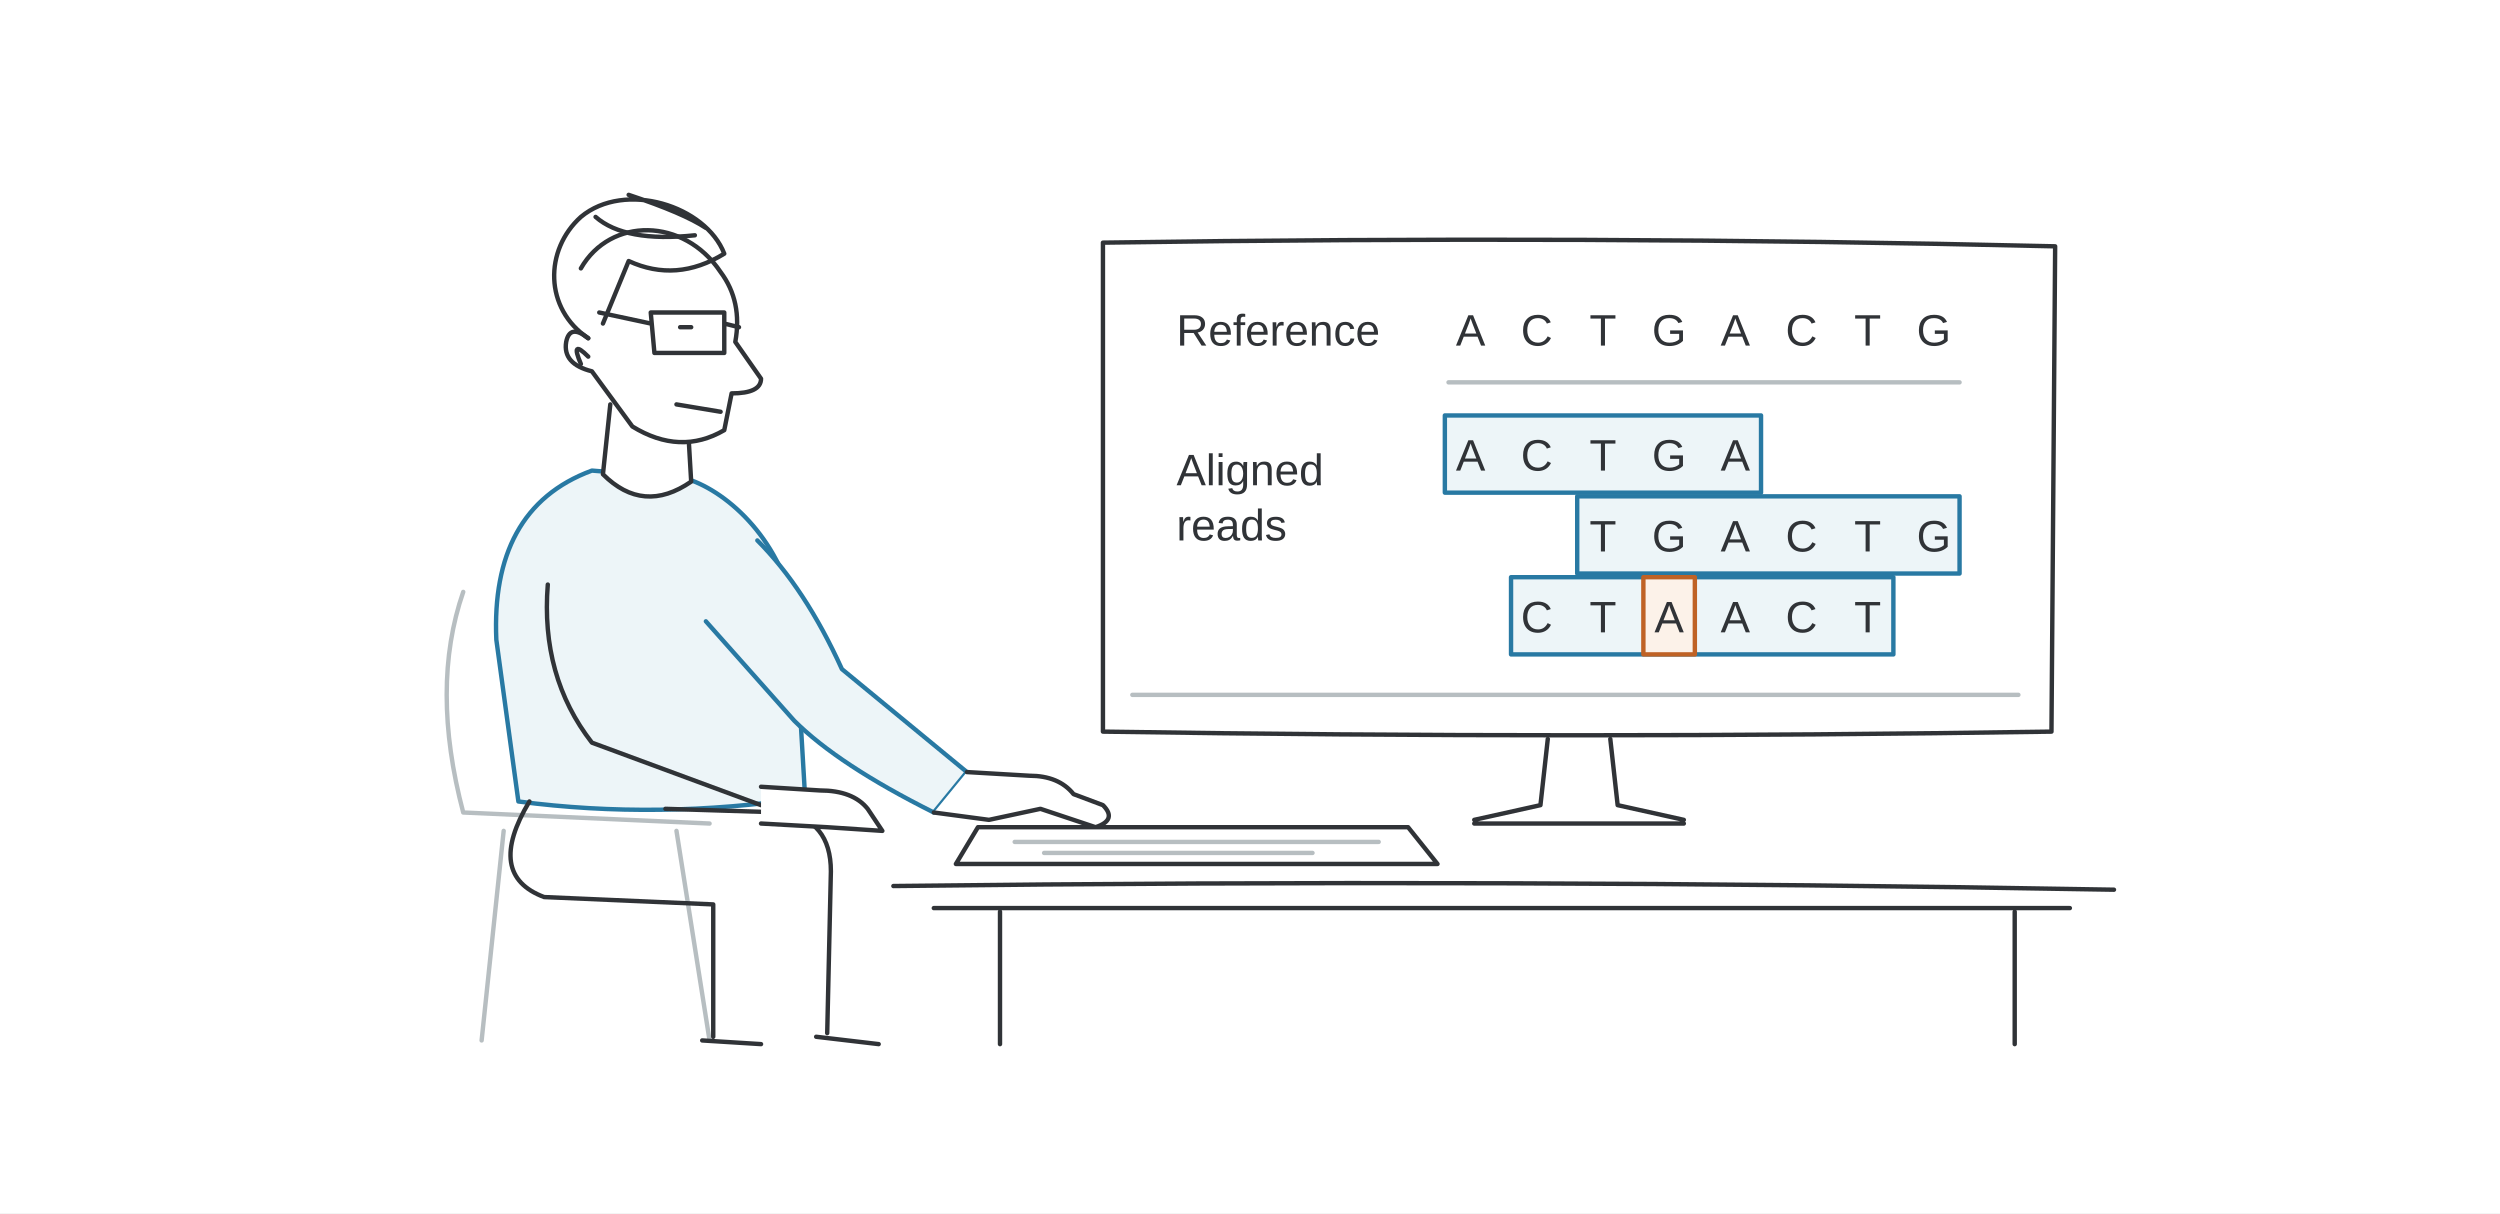
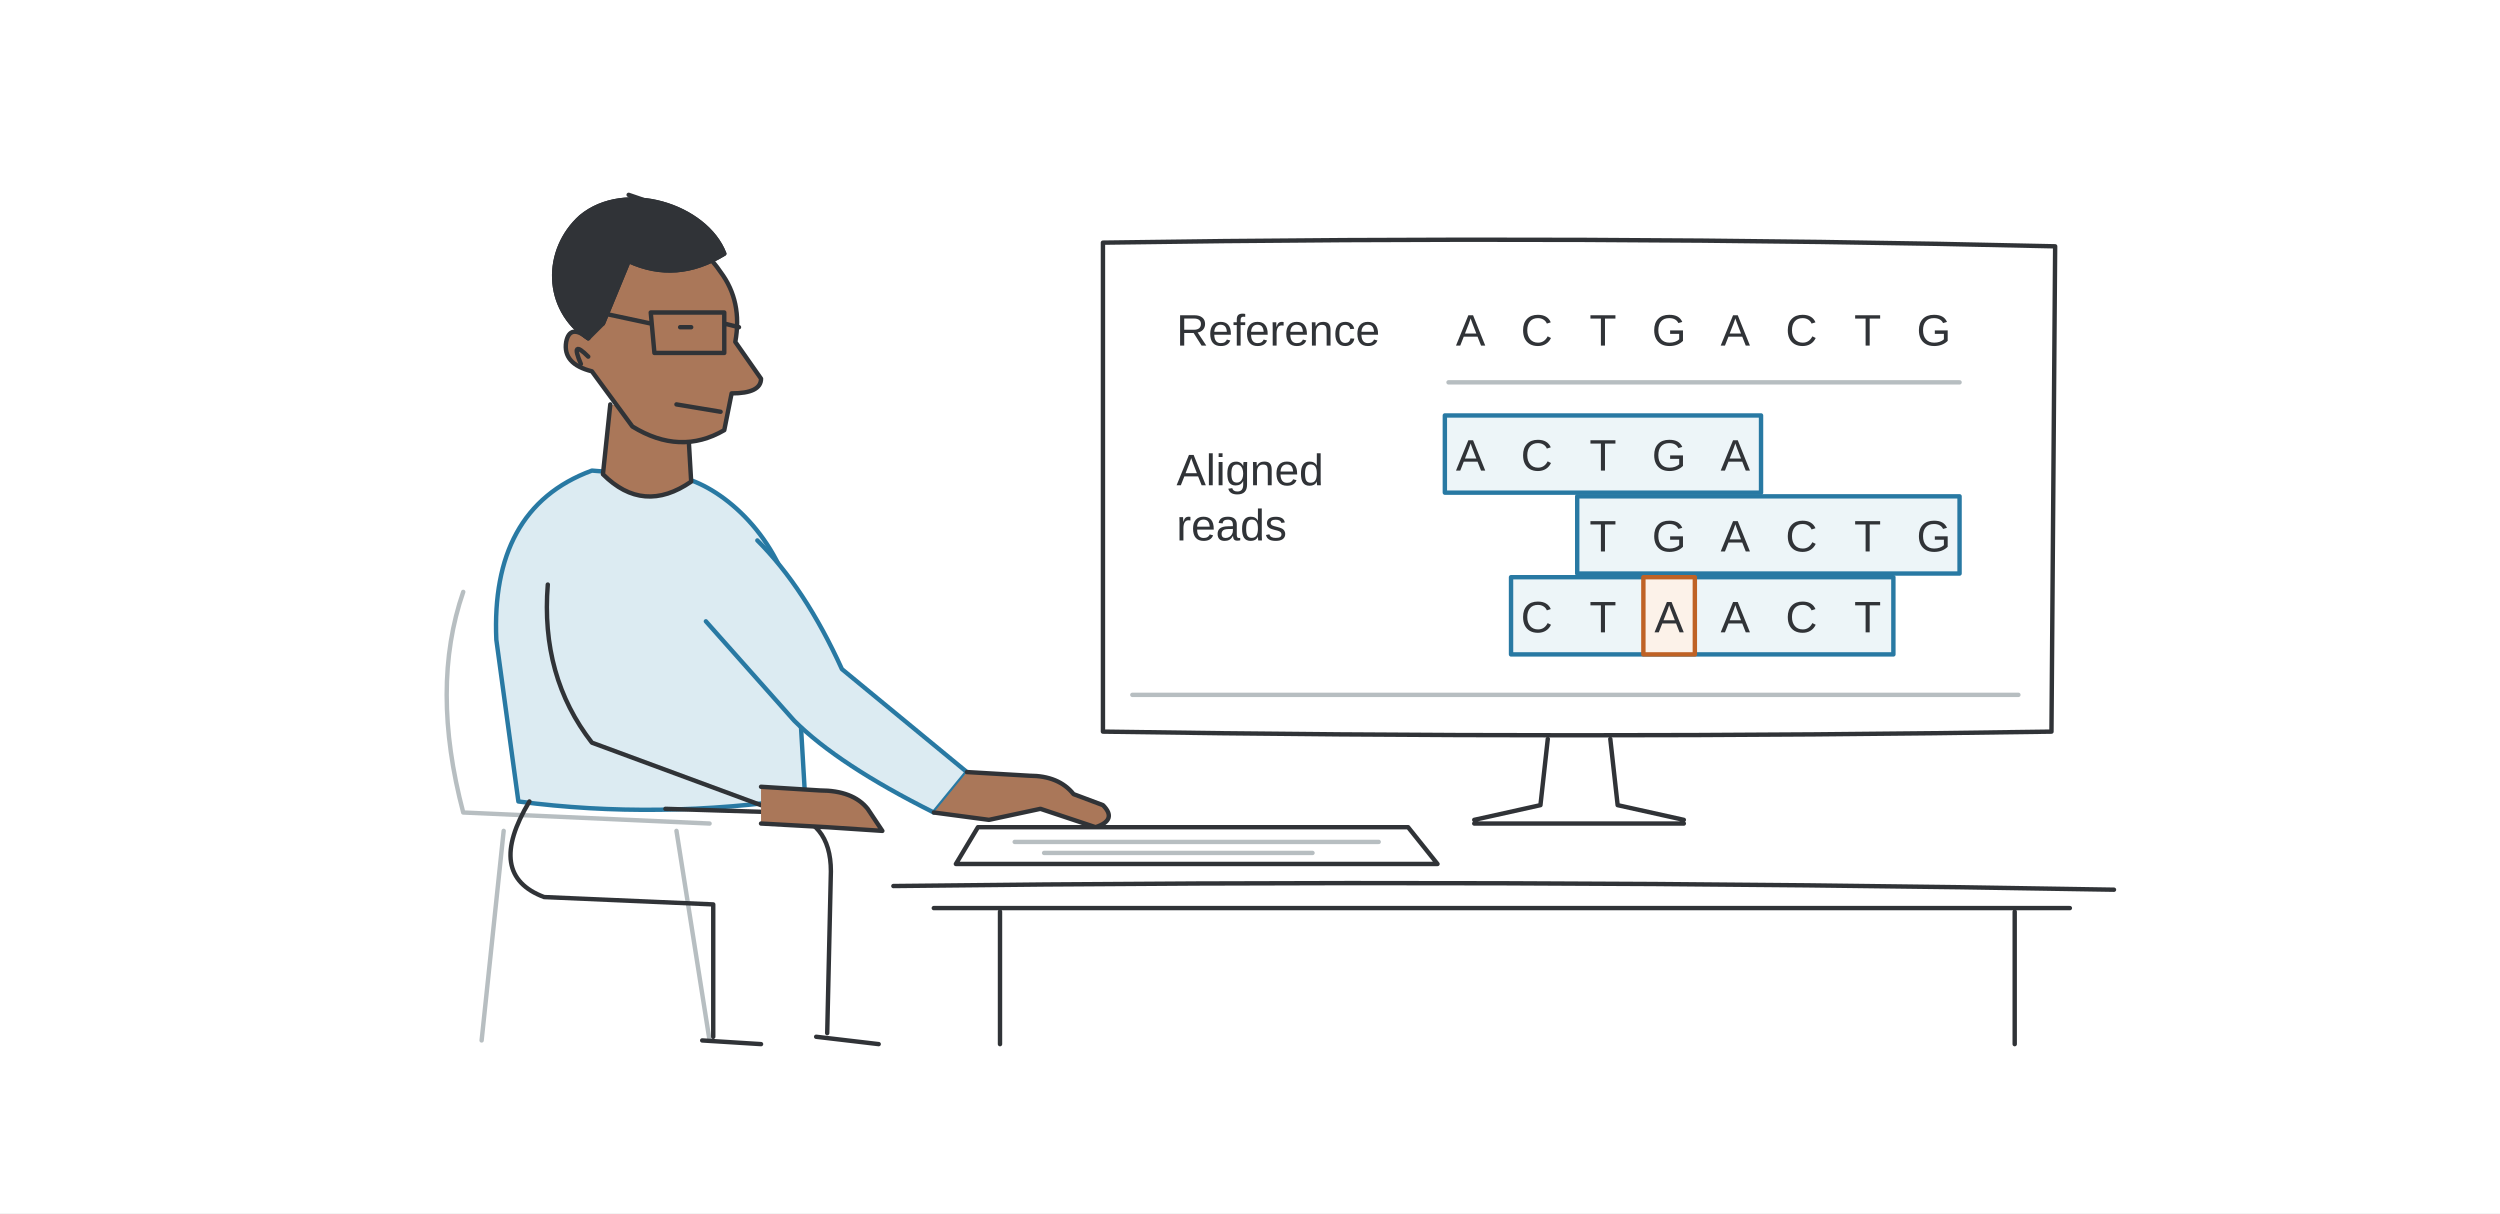
<svg xmlns="http://www.w3.org/2000/svg" width="170mm" height="82.5mm" viewBox="0 0 680 330" role="img" aria-labelledby="title description">
  <rect width="680" height="330" fill="#FFFFFF" />
  <g id="chair" class="quiet" fill="none" stroke="#B7BEC1" stroke-width="1.2" stroke-linecap="round" stroke-linejoin="round">
    <path d="M126 161 Q117 187 126 221 L193 224 M137 226 L131 283 M184 226 L193 283" />
  </g>
  <g id="analyst">
-     <path class="blue" fill="#EDF5F8" stroke="#2879A3" stroke-width="1.2" stroke-linecap="round" stroke-linejoin="round" d="M161 128 C142 135 134 151 135 174 L141 218 Q179 223 219 217 L216 166 C212 146 197 133 186 130 Z" />
+     <path class="clothing" fill="#DCEBF2" stroke="#2879A3" stroke-width="1.2" stroke-linecap="round" stroke-linejoin="round" d="M161 128 C142 135 134 151 135 174 L141 218 Q179 223 219 217 L216 166 C212 146 197 133 186 130 Z" />
    <path class="line" fill="none" stroke="#303337" stroke-width="1.2" stroke-linecap="round" stroke-linejoin="round" d="M144 218 Q132 238 148 244 L194 246 L194 282 M181 220 L213 221 Q226 223 226 237 L225 281 M191 283 L207 284 M222 282 L239 284" />
-     <path class="paper" fill="#FFFFFF" stroke="#303337" stroke-width="1.2" stroke-linecap="round" stroke-linejoin="round" d="M166 110 L164 129 Q175 140 188 131 L187 114" />
-     <path class="paper" fill="#FFFFFF" stroke="#303337" stroke-width="1.2" stroke-linecap="round" stroke-linejoin="round" d="M158 73 C166 59 186 59 196 74 Q202 82 200 93 L207 103 Q207 107 199 107 L197 117 Q185 124 172 116 L161 101 Q153 99 154 93 Q155 88 160 92" />
+     <path class="skin" fill="#AA7759" stroke="#303337" stroke-width="1.2" stroke-linecap="round" stroke-linejoin="round" d="M166 110 L164 129 Q175 140 188 131 L187 114" />
+     <path class="skin" fill="#AA7759" stroke="#303337" stroke-width="1.2" stroke-linecap="round" stroke-linejoin="round" d="M158 73 C166 59 186 59 196 74 Q202 82 200 93 L207 103 Q207 107 199 107 L197 117 Q185 124 172 116 L161 101 Q153 99 154 93 Q155 88 160 92" />
+     <path id="analyst-hair" class="hair" fill="#303337" stroke="#303337" stroke-width="1.2" stroke-linecap="round" stroke-linejoin="round" d="M160 92 C148 84 148 68 158 59 C170 49 192 56 197 69 Q184 77 171 71 L164 88 Z" />
    <path class="line" fill="none" stroke="#303337" stroke-width="1.2" stroke-linecap="round" stroke-linejoin="round" d="M160 92 C148 84 148 68 158 59 C170 49 192 56 197 69 Q184 77 171 71 L164 88 M162 59 Q170 66 189 64 M171 53 Q186 58 192 62 M160 97 Q155 92 158 99 M184 110 L196 112" />
    <path class="line" fill="none" stroke="#303337" stroke-width="1.2" stroke-linecap="round" stroke-linejoin="round" d="M177 85 L197 85 L197 96 L178 96 Z M177 88 L163 85 M197 88 L201 89 M185 89 L188 89" />
-     <path class="blue" fill="#EDF5F8" stroke="#2879A3" stroke-width="1.2" stroke-linecap="round" stroke-linejoin="round" d="M206 147 Q219 160 229 182 L263 210 L254 221 Q228 208 216 196 L192 169" />
-     <path class="paper" fill="#FFFFFF" stroke="#303337" stroke-width="1.2" stroke-linecap="round" stroke-linejoin="round" d="M263 210 L280 211 Q288 211 292 216 L300 219 Q304 223 298 225 L283 220 L269 223 L254 221" />
+     <path class="clothing" fill="#DCEBF2" stroke="#2879A3" stroke-width="1.2" stroke-linecap="round" stroke-linejoin="round" d="M206 147 Q219 160 229 182 L263 210 L254 221 Q228 208 216 196 L192 169" />
+     <path class="skin" fill="#AA7759" stroke="#303337" stroke-width="1.2" stroke-linecap="round" stroke-linejoin="round" d="M263 210 L280 211 Q288 211 292 216 L300 219 Q304 223 298 225 L283 220 L269 223 L254 221" />
    <path class="line" fill="none" stroke="#303337" stroke-width="1.2" stroke-linecap="round" stroke-linejoin="round" d="M149 159 Q147 184 161 202 L207 219" />
-     <path class="paper" fill="#FFFFFF" stroke="#303337" stroke-width="1.2" stroke-linecap="round" stroke-linejoin="round" d="M207 214 L223 215 Q232 215 236 220 L240 226 L225 225 L207 224" />
+     <path class="skin" fill="#AA7759" stroke="#303337" stroke-width="1.2" stroke-linecap="round" stroke-linejoin="round" d="M207 214 L223 215 Q232 215 236 220 L240 226 L225 225 L207 224" />
  </g>
  <g id="monitor">
    <path class="paper" fill="#FFFFFF" stroke="#303337" stroke-width="1.2" stroke-linecap="round" stroke-linejoin="round" d="M300 66 Q432 64 559 67 L558 199 Q429 201 300 199 Z" />
    <path class="quiet" fill="none" stroke="#B7BEC1" stroke-width="1.2" stroke-linecap="round" stroke-linejoin="round" d="M308 189 L549 189" />
    <path class="line" fill="none" stroke="#303337" stroke-width="1.2" stroke-linecap="round" stroke-linejoin="round" d="M421 201 L419 219 L401 223 M438 201 L440 219 L458 223 M401 224 L458 224" />
    <text font-family="Arial,Helvetica,sans-serif" font-size="12" fill="#303337" x="320" y="94">Reference</text>
    <text font-family="Arial,Helvetica,sans-serif" font-size="12" fill="#303337" x="320" y="132">Aligned</text>
    <text font-family="Arial,Helvetica,sans-serif" font-size="12" fill="#303337" x="320" y="147">reads</text>
    <g id="reference-bases" text-anchor="middle">
      <text text-anchor="middle" font-family="Arial,Helvetica,sans-serif" font-size="12" fill="#303337" x="400" y="94">A</text>
      <text text-anchor="middle" font-family="Arial,Helvetica,sans-serif" font-size="12" fill="#303337" x="418" y="94">C</text>
      <text text-anchor="middle" font-family="Arial,Helvetica,sans-serif" font-size="12" fill="#303337" x="436" y="94">T</text>
      <text text-anchor="middle" font-family="Arial,Helvetica,sans-serif" font-size="12" fill="#303337" x="454" y="94">G</text>
      <text text-anchor="middle" font-family="Arial,Helvetica,sans-serif" font-size="12" fill="#303337" x="472" y="94">A</text>
      <text text-anchor="middle" font-family="Arial,Helvetica,sans-serif" font-size="12" fill="#303337" x="490" y="94">C</text>
      <text text-anchor="middle" font-family="Arial,Helvetica,sans-serif" font-size="12" fill="#303337" x="508" y="94">T</text>
      <text text-anchor="middle" font-family="Arial,Helvetica,sans-serif" font-size="12" fill="#303337" x="526" y="94">G</text>
    </g>
    <path class="quiet" fill="none" stroke="#B7BEC1" stroke-width="1.2" stroke-linecap="round" stroke-linejoin="round" d="M394 104 L533 104" />
    <g id="sequence-reads" text-anchor="middle">
      <path class="blue" fill="#EDF5F8" stroke="#2879A3" stroke-width="1.2" stroke-linecap="round" stroke-linejoin="round" d="M393 113 L479 113 L479 134 L393 134 Z" />
      <text text-anchor="middle" font-family="Arial,Helvetica,sans-serif" font-size="12" fill="#303337" x="400" y="128">A</text>
      <text text-anchor="middle" font-family="Arial,Helvetica,sans-serif" font-size="12" fill="#303337" x="418" y="128">C</text>
      <text text-anchor="middle" font-family="Arial,Helvetica,sans-serif" font-size="12" fill="#303337" x="436" y="128">T</text>
      <text text-anchor="middle" font-family="Arial,Helvetica,sans-serif" font-size="12" fill="#303337" x="454" y="128">G</text>
      <text text-anchor="middle" font-family="Arial,Helvetica,sans-serif" font-size="12" fill="#303337" x="472" y="128">A</text>
      <path class="blue" fill="#EDF5F8" stroke="#2879A3" stroke-width="1.2" stroke-linecap="round" stroke-linejoin="round" d="M429 135 L533 135 L533 156 L429 156 Z" />
      <text text-anchor="middle" font-family="Arial,Helvetica,sans-serif" font-size="12" fill="#303337" x="436" y="150">T</text>
      <text text-anchor="middle" font-family="Arial,Helvetica,sans-serif" font-size="12" fill="#303337" x="454" y="150">G</text>
      <text text-anchor="middle" font-family="Arial,Helvetica,sans-serif" font-size="12" fill="#303337" x="472" y="150">A</text>
      <text text-anchor="middle" font-family="Arial,Helvetica,sans-serif" font-size="12" fill="#303337" x="490" y="150">C</text>
      <text text-anchor="middle" font-family="Arial,Helvetica,sans-serif" font-size="12" fill="#303337" x="508" y="150">T</text>
      <text text-anchor="middle" font-family="Arial,Helvetica,sans-serif" font-size="12" fill="#303337" x="526" y="150">G</text>
      <path class="blue" fill="#EDF5F8" stroke="#2879A3" stroke-width="1.2" stroke-linecap="round" stroke-linejoin="round" d="M411 157 L515 157 L515 178 L411 178 Z" />
      <path class="orange" fill="#FCF2E9" stroke="#BF6225" stroke-width="1.2" stroke-linecap="round" stroke-linejoin="round" d="M447 157 L461 157 L461 178 L447 178 Z" />
      <text text-anchor="middle" font-family="Arial,Helvetica,sans-serif" font-size="12" fill="#303337" x="418" y="172">C</text>
      <text text-anchor="middle" font-family="Arial,Helvetica,sans-serif" font-size="12" fill="#303337" x="436" y="172">T</text>
      <text text-anchor="middle" font-family="Arial,Helvetica,sans-serif" font-size="12" fill="#303337" x="454" y="172">A</text>
      <text text-anchor="middle" font-family="Arial,Helvetica,sans-serif" font-size="12" fill="#303337" x="472" y="172">A</text>
      <text text-anchor="middle" font-family="Arial,Helvetica,sans-serif" font-size="12" fill="#303337" x="490" y="172">C</text>
      <text text-anchor="middle" font-family="Arial,Helvetica,sans-serif" font-size="12" fill="#303337" x="508" y="172">T</text>
    </g>
  </g>
  <g id="keyboard-and-desk">
    <path class="paper" fill="#FFFFFF" stroke="#303337" stroke-width="1.2" stroke-linecap="round" stroke-linejoin="round" d="M266 225 L383 225 L391 235 L260 235 Z" />
    <path class="quiet" fill="none" stroke="#B7BEC1" stroke-width="1.2" stroke-linecap="round" stroke-linejoin="round" d="M276 229 L375 229 M284 232 L357 232" />
    <path class="line" fill="none" stroke="#303337" stroke-width="1.2" stroke-linecap="round" stroke-linejoin="round" d="M243 241 Q408 239 575 242 M254 247 L563 247 M272 248 L272 284 M548 248 L548 284" />
  </g>
</svg>
